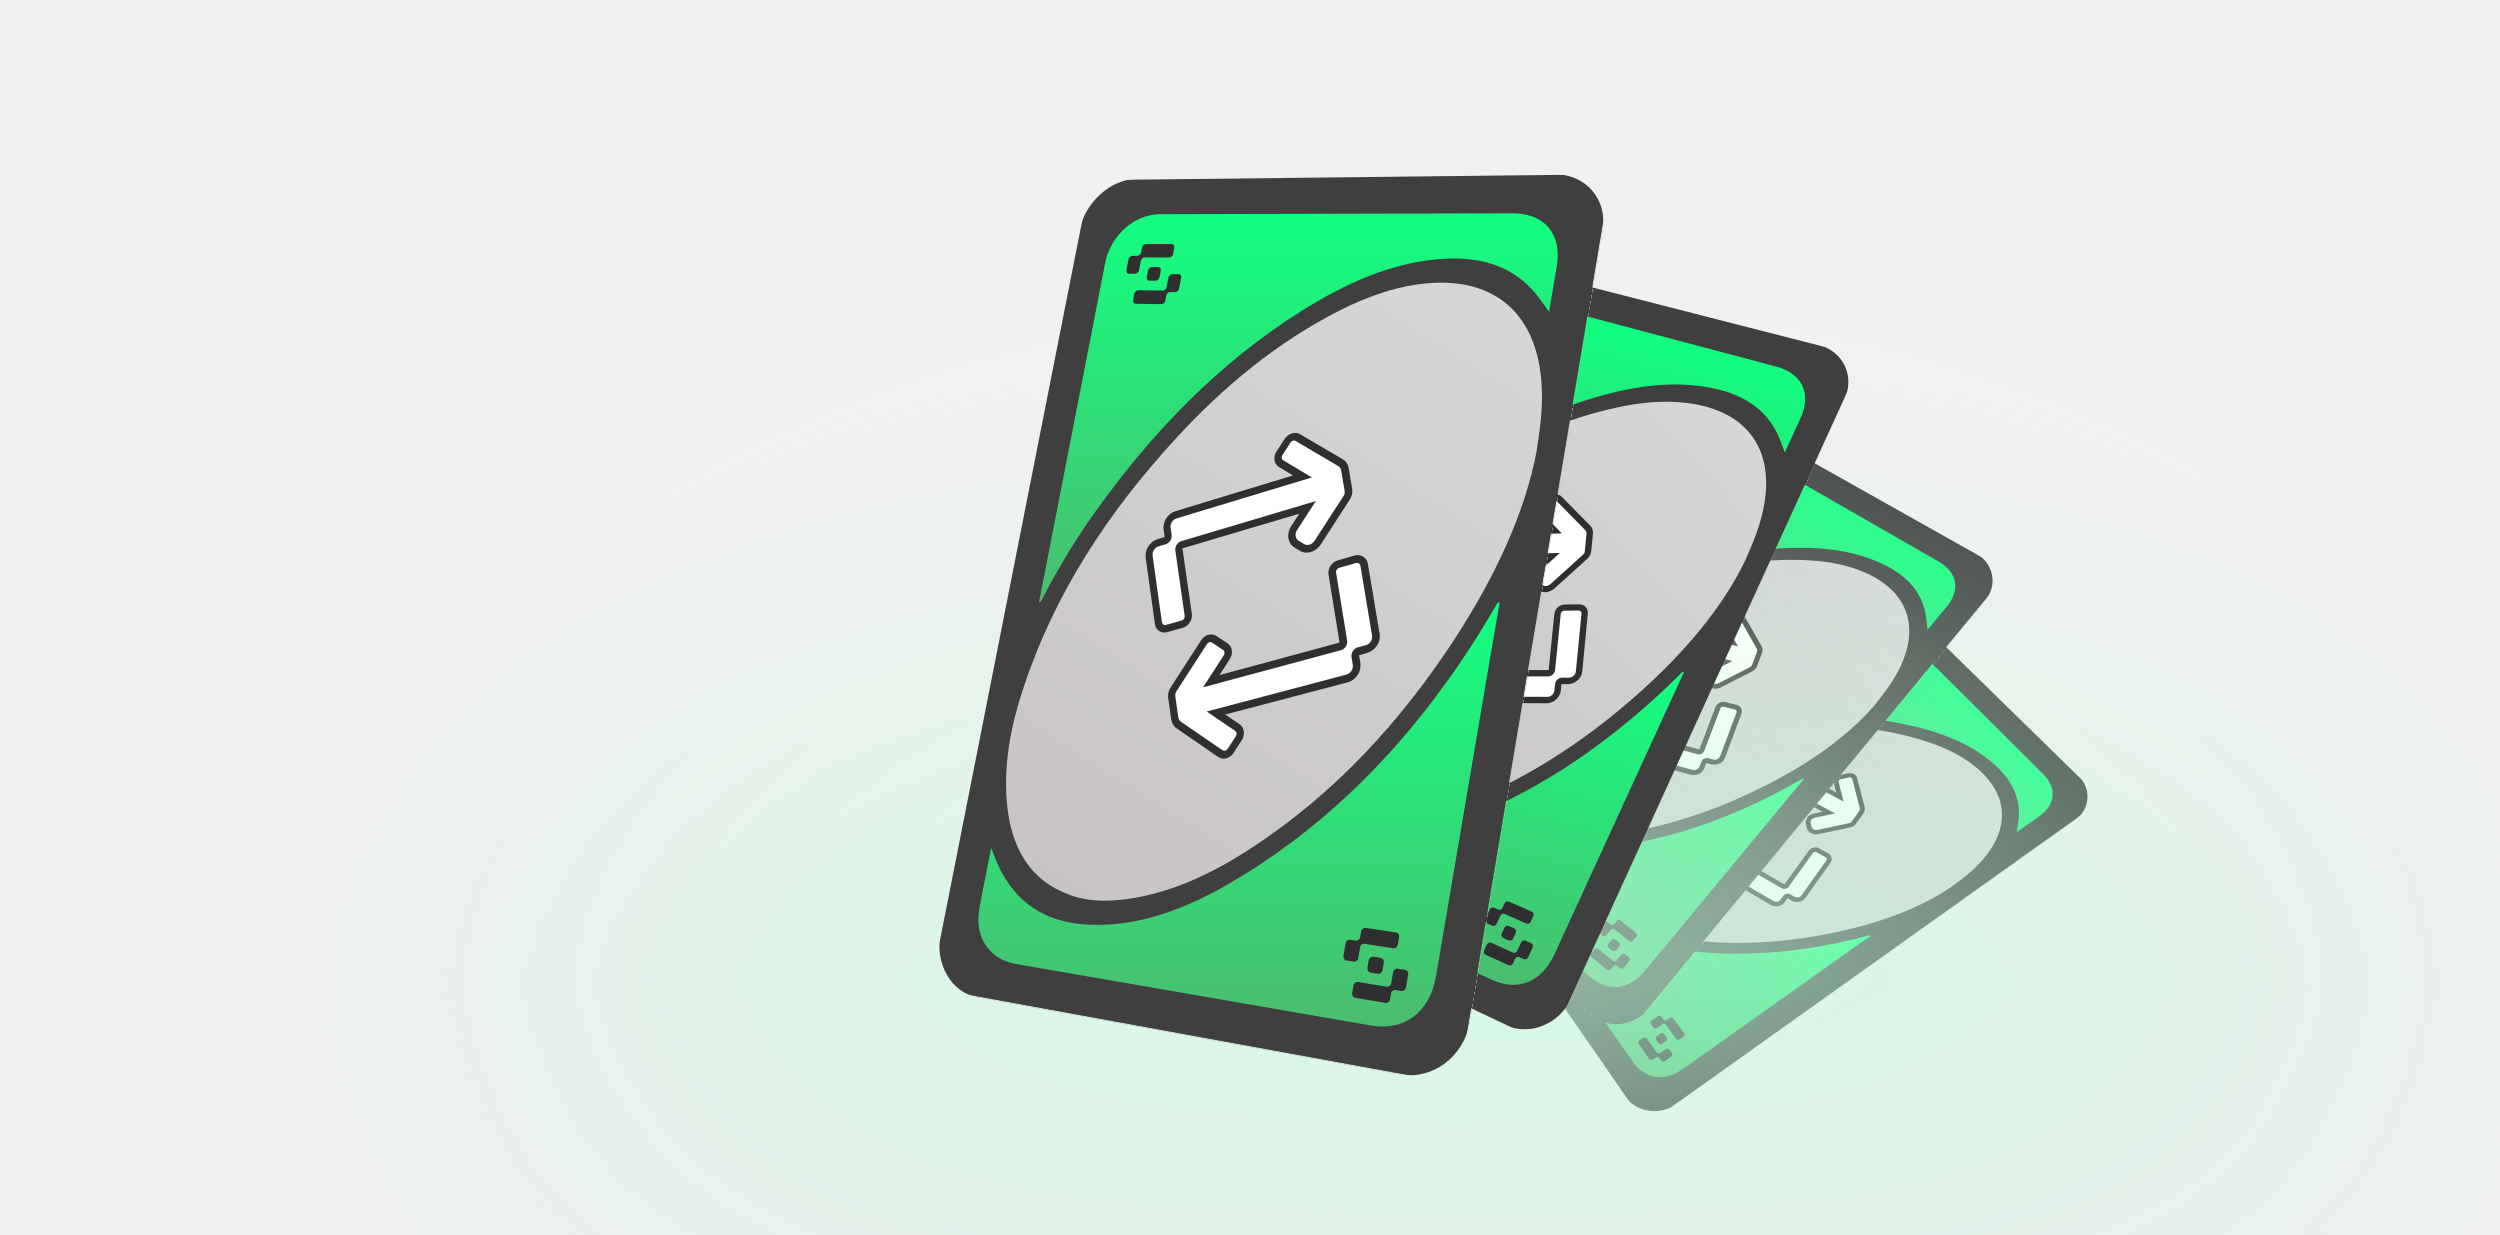
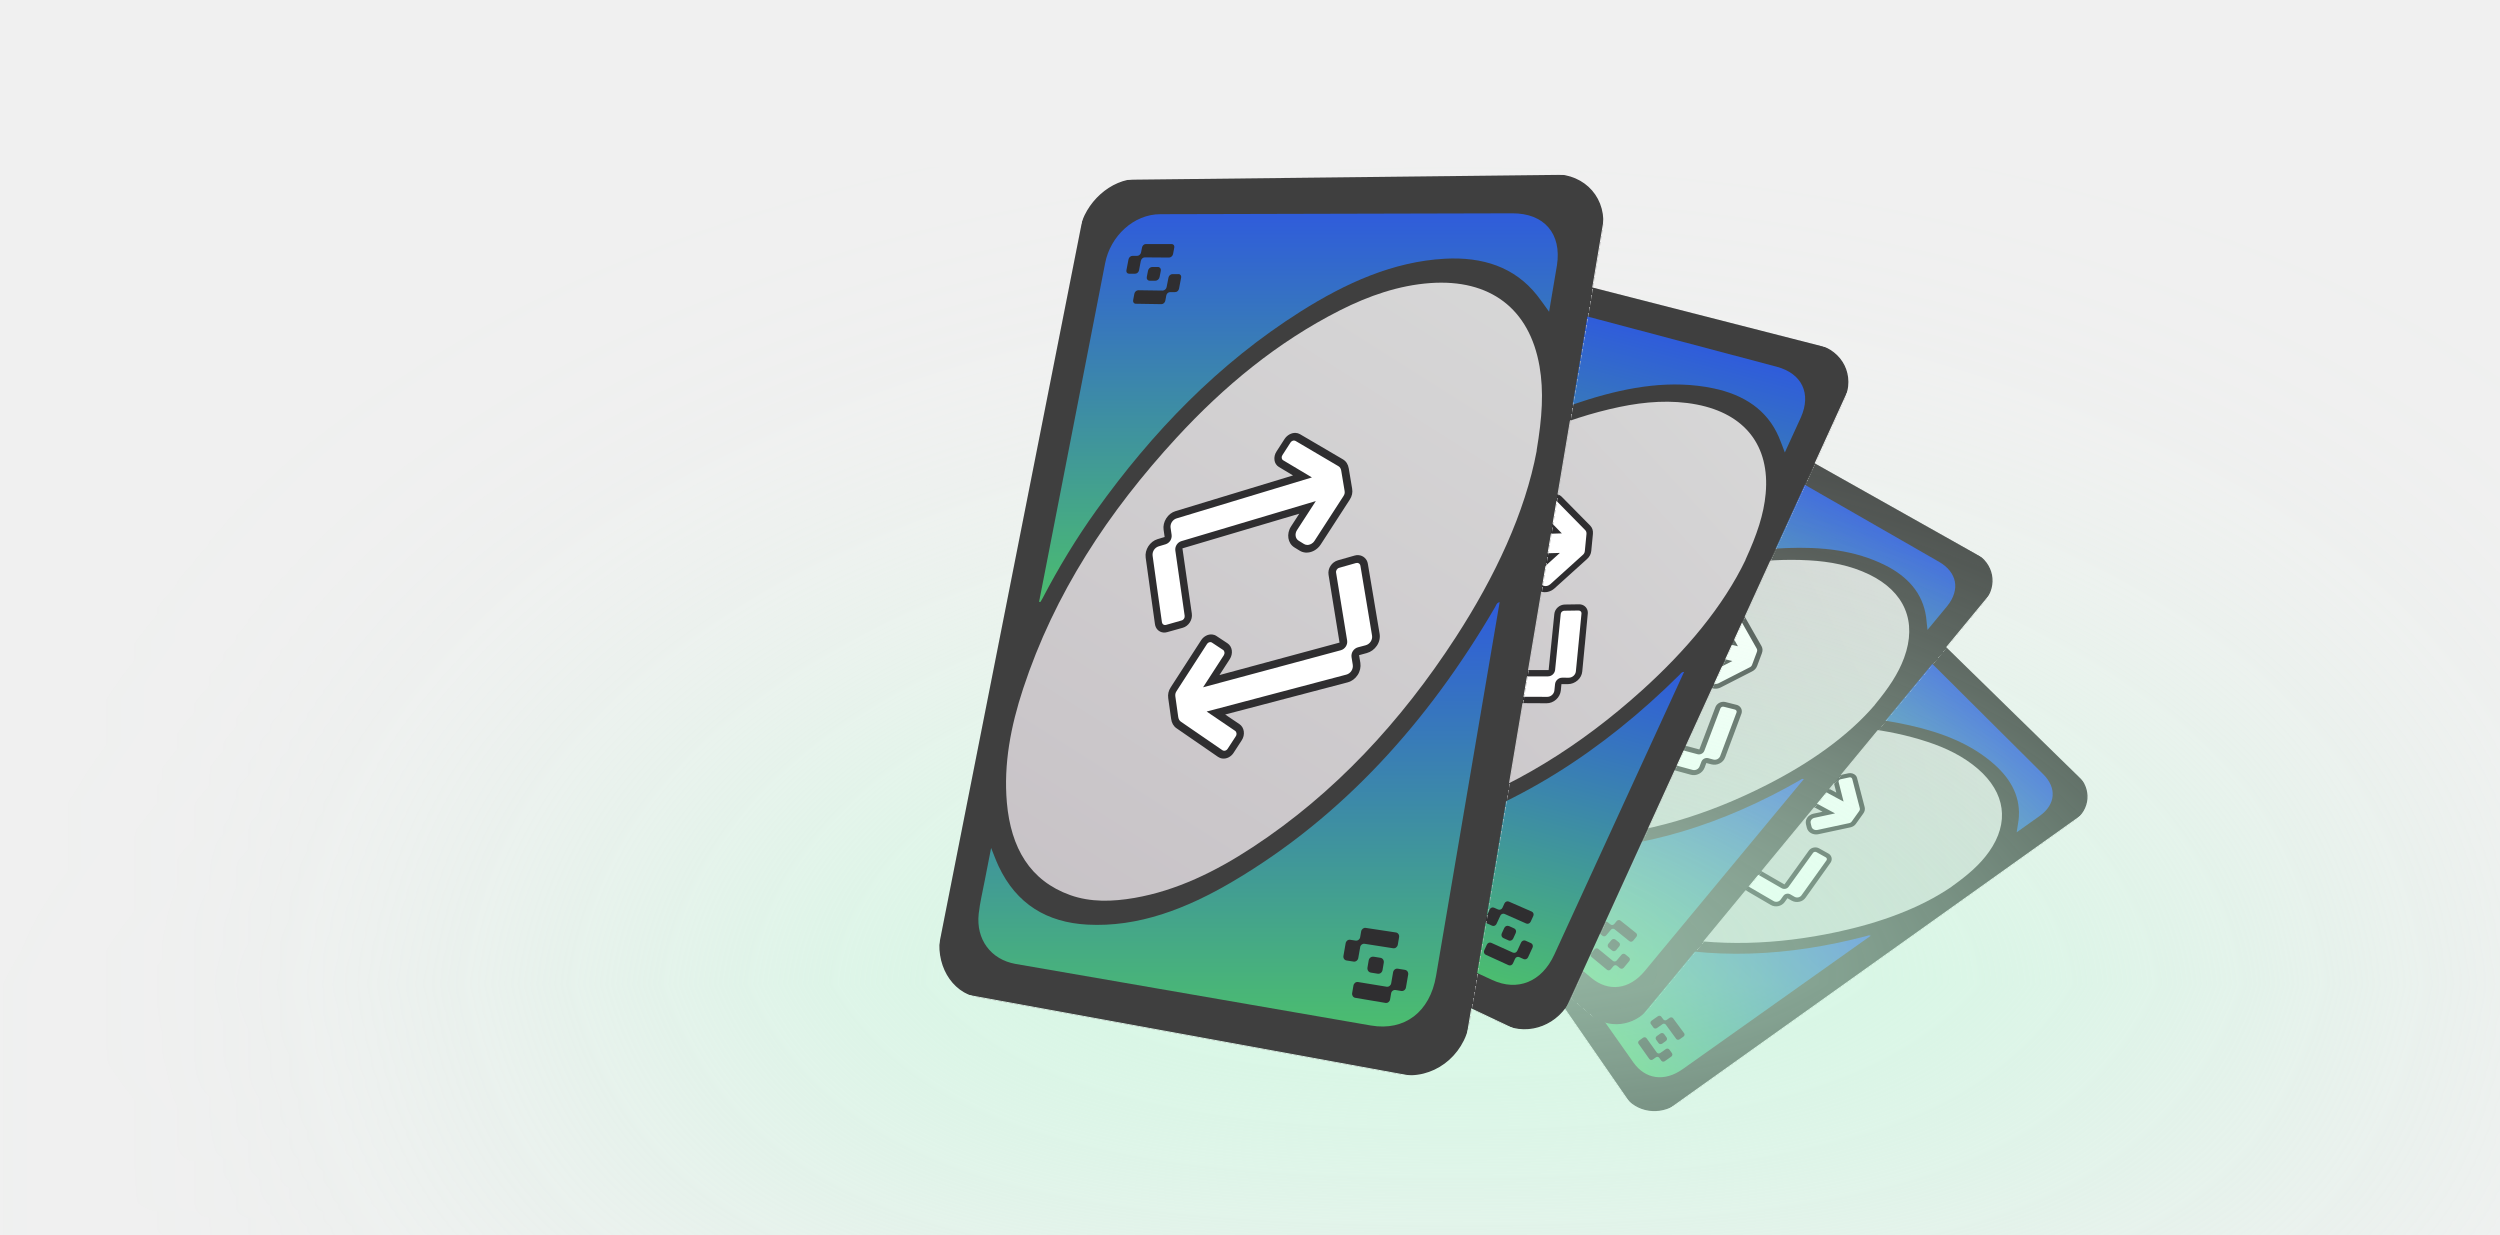
<svg xmlns="http://www.w3.org/2000/svg" xmlns:xlink="http://www.w3.org/1999/xlink" width="474" height="234" fill="none">
  <style>.B{fill:#fff}.C{fill:#2f2e30}.D{color-interpolation-filters:sRGB}.E{flood-opacity:0}.F{stroke:#fff}.G{fill:#3f3f3f}.H{stroke-width:.253}</style>
  <g clip-path="url(#W)">
    <mask id="A" maskUnits="userSpaceOnUse" x="279" y="111" width="117" height="100">
      <path d="M359.578 113.493l34.287 33.514c2.621 2.564 2.361 6.377-.613 8.495l-75.301 53.647c-3.262 2.326-7.688 1.658-9.844-1.461l-28.078-40.61c-1.758-2.54-.76-6.186 2.199-8.168l68.54-45.92c2.723-1.827 6.656-1.612 8.809.493l.001.01z" class="B F H" />
    </mask>
    <g mask="url(#A)">
      <g filter="url(#E)" class="G">
        <path d="M396.898 149.974l-39.806-38.919c-.774-.756-2.191-.828-3.168-.174l-75.116 50.321c-1.073.721-1.434 2.038-.807 2.941l32.594 47.157c.79 1.143 2.388 1.387 3.575.543l82.522-58.794c1.077-.765 1.162-2.148.206-3.085v.01z" />
      </g>
      <path d="M370.046 168.107c-6 4.109-13.659 6.874-21.785 8.608-11.404 2.434-22.691 2.839-33.65.569-5.072-1.048-9.794-2.689-13.793-5.505-2.106-1.487-3.931-3.207-5.001-5.459-2.103-4.44-1.003-8.671 2.37-12.699 2.875-3.428 6.564-5.919 10.608-7.96 10.33-5.215 21.361-7.468 32.945-7.948 8.043-.331 15.996.413 23.71 2.938 3.538 1.163 6.818 2.755 9.561 5.126 5.21 4.515 6.024 10.164 2.128 15.69-1.688 2.394-3.922 4.366-7.093 6.621v.019z" fill="url(#J)" />
      <path d="M317.17 139.883l2.27-1.525 30.691-20.674c2.626-1.79 6.336-1.685 8.511.499l28.742 28.6c2.607 2.587 2.387 5.696-.6 7.878l-4.42 3.142.358-2.321c.481-4.145-1.302-7.597-4.535-10.496-4.457-3.989-10.072-6.095-16.024-7.441-10.999-2.482-21.958-2.254-32.898-.445-3.93.648-7.773 1.602-11.561 2.793-.146.045-.287.075-.433.11l-.106-.125.005.005z" fill="url(#K)" />
      <path d="M354.681 177.432l-1.062.75-34.588 24.531c-3.431 2.434-7.068 1.944-9.339-1.271l-23.932-33.964c-1.67-2.377-1.234-5.249 1.081-7.102 1.007-.805 2.13-1.485 3.202-2.215l3.17-2.133-.865 2.063c-1.673 4.612-.62 8.583 2.445 12.011 3.919 4.377 9.372 6.806 15.453 8.367 14.168 3.64 28.84 2.9 43.682-1.008.218-.058.42-.219.748-.034l.005.005z" fill="url(#L)" />
      <path d="M317 199.681l-.493-.684c-.148-.205-.443-.243-.664-.092l-1.057.745c-.216.156-.511.109-.659-.096l-1.944-2.707c-.148-.205-.437-.237-.654-.091l-.725.514c-.217.156-.278.438-.13.643l2.047 2.877a.47.47 0 0 0 .653.091l.587-.415a.45.45 0 0 1 .639.105l.382.534c.147.205.447.248.664.092l1.23-.868c.216-.156.272-.443.124-.648zm-1.814-5.495c.216-.156.511-.109.654.091l1.958 2.683c.147.205.442.242.663.091l.726-.514c.216-.156.272-.443.12-.643l-2.085-2.828c-.142-.2-.437-.237-.654-.092l-.552.392a.47.47 0 0 1-.654-.091l-.376-.51c-.143-.2-.438-.237-.649-.086l-1.216.854c-.216.155-.262.433-.115.628l.488.67c.143.199.437.237.654.091l1.048-.736h-.01zm.331 1.865l.468.649c.157.215.097.517-.134.677l-.696.496c-.231.16-.541.117-.689-.097l-.473-.655c-.152-.21-.092-.512.134-.677l.692-.49c.23-.161.535-.113.688.097h.01zm39.732-71.495l-.504-.503c-.146-.156-.421-.173-.608-.046l-.924.622c-.192.132-.462.11-.613-.041l-1.949-2.007c-.146-.146-.416-.168-.604-.041l-.63.429c-.187.127-.225.356-.079.502l2.055 2.122c.151.151.416.168.608.036l.51-.348a.46.46 0 0 1 .589.055l.388.387c.141.161.416.178.608.046l1.073-.73c.192-.132.22-.351.074-.507l.006.024zm-1.997-4.163c.187-.127.462-.11.603.041l1.959 1.988c.151.151.426.168.613.041l.63-.429c.188-.127.221-.352.07-.503l-2.089-2.088c-.136-.156-.411-.173-.599-.046l-.485.325c-.188.127-.463.11-.604-.041l-.377-.378c-.146-.146-.416-.168-.604-.04l-1.063.72c-.187.127-.216.347-.07.493l.494.493c.141.151.411.173.598.046l.909-.617.015-.005zm.42 1.422l.478.478c.151.161.113.4-.084.537l-.611.409c-.197.137-.486.114-.642-.042l-.478-.478c-.147-.165-.114-.4.088-.531l.611-.41c.197-.136.487-.114.638.037z" class="C" />
      <path d="M325.151 152.26a.73.73 0 0 1-.001-.916l2.539-3.365 2.123-2.807a1.51 1.51 0 0 1 1.865-.405l.745.402a.51.51 0 0 0 .624-.14l.505-.677c.199-.269.507-.456.858-.535a1.44 1.44 0 0 1 1.007.13l13.422 7.176-.702-2.791c-.105-.429.206-.862.708-.97l1.685-.366c.345-.074.715.029.928.27.085.085.137.194.17.313l1.442 5.544c.077.295.007.607-.191.896l-1.382 1.936c-.198.278-.459.438-.819.516l-6.013 1.282c-.526.114-1.084-.053-1.403-.429-.121-.141-.209-.305-.248-.477l-.166-.7c-.155-.661.332-1.328 1.082-1.484l2.804-.6-13.28-7.196a.52.52 0 0 0-.628.135l-4.557 6.077c-.289.379-.853.501-1.256.269l-1.641-.916a.8.8 0 0 1-.221-.182l.001.01z" class="B" />
      <path d="M351.095 147.525a.4.4 0 0 1 .088.155l1.433 5.543c.054.207-.004.406-.131.584l-1.383 1.936c-.132.183-.281.282-.52.329l-6.008 1.287c-.371.078-.731-.044-.939-.29-.081-.09-.137-.194-.165-.318l-.166-.699c-.105-.439.221-.886.722-.995l3.906-.834-14.225-7.692a1.01 1.01 0 0 0-1.251.275l-4.557 6.076c-.141.193-.424.253-.628.135l-1.636-.911c-.044-.025-.079-.051-.11-.091-.106-.125-.111-.311-.003-.46l2.544-3.379 2.118-2.803a1.01 1.01 0 0 1 1.247-.27l.745.402a1.01 1.01 0 0 0 1.246-.27l.506-.677a1.01 1.01 0 0 1 1.247-.27l14.366 7.691-.944-3.738c-.054-.217.101-.433.355-.485l1.684-.366a.5.5 0 0 1 .469.136m.736-.505c-.328-.356-.876-.513-1.397-.405l-1.685.366c-.36.079-.663.271-.867.545a1.07 1.07 0 0 0-.19.906l.461 1.844-12.483-6.665c-.397-.217-.874-.274-1.341-.169s-.877.353-1.147.714l-.505.676-.746-.402c-.81-.438-1.925-.199-2.483.54l-2.113 2.798-.01.01-2.534 3.359c-.326.428-.326.981-.002 1.372.091.11.201.201.331.273l1.636.921c.611.345 1.459.162 1.889-.409l4.556-6.087 12.342 6.696-1.705.365c-.998.213-1.645 1.101-1.44 1.974l.166.7a1.5 1.5 0 0 0 .331.645c.43.497 1.17.722 1.872.575l6.018-1.287c.482-.1.848-.334 1.107-.705l1.383-1.936c.273-.384.36-.803.256-1.203l-1.448-5.548c-.043-.168-.131-.332-.257-.468l.005.005z" class="C" />
      <path d="M319.731 167.344a.74.74 0 0 1-.146-.327l-1.056-5.72c-.052-.3.027-.611.245-.899l1.446-1.92c.204-.274.464-.433.81-.507l6.315-1.362c.345-.074.701.034.903.284a.73.73 0 0 1 .156.318l.305 1.487c.045.217-.008.431-.15.623a.99.99 0 0 1-.592.371l-3.224.686 13.333 7.668c.218.123.511.062.652-.139l4.631-6.423c.283-.394.867-.515 1.305-.278l1.745.973c.089.051.169.112.24.192.243.281.258.668.036.971l-2.557 3.584-2.175 3.051a1.54 1.54 0 0 1-1.977.417l-.797-.462c-.109-.062-.232-.08-.358-.054s-.233.092-.304.192l-.524.736c-.434.605-1.325.791-1.972.411l-13.494-7.867.558 2.904c.086.448-.25.904-.751 1.013l-1.7.361c-.355.073-.711-.044-.909-.299l.006.015z" class="B" />
      <path d="M346.279 162.64c.116.136.131.332.018.486l-2.567 3.593-2.171 3.037c-.288.408-.882.529-1.32.273l-.796-.463c-.433-.251-1.022-.125-1.315.278l-.528.73c-.293.404-.882.53-1.315.278l-14.395-8.377.742 3.879c.045.227-.125.457-.378.509l-1.7.361c-.18.039-.358-.025-.454-.15a.42.42 0 0 1-.078-.163l-1.061-5.715c-.035-.206.029-.401.166-.588l1.446-1.92a.83.83 0 0 1 .52-.328l6.32-1.358c.181-.039.354.02.455.14.04.04.061.1.073.159l.304 1.487c.045.217-.12.442-.368.499l-4.305.922 14.239 8.202c.432.251 1.022.125 1.31-.274l4.63-6.432c.141-.202.434-.262.652-.139l1.746.973c.044.026.084.056.115.096m.745-.523c-.096-.116-.217-.217-.356-.289l-1.745-.973c-.318-.175-.687-.229-1.057-.151s-.683.28-.886.564l-4.63 6.422-12.432-7.138 2.138-.457c.36-.078.678-.275.886-.554a1.15 1.15 0 0 0 .219-.934l-.304-1.487c-.035-.178-.117-.337-.229-.477-.308-.366-.837-.532-1.358-.423l-6.31 1.357a1.77 1.77 0 0 0-1.103.69l-1.447 1.92c-.288.379-.4.792-.325 1.201l1.051 5.714a1.11 1.11 0 0 0 .224.491c.299.385.838.561 1.364.448l1.699-.36c.365-.074.683-.281.896-.564s.296-.628.229-.954l-.376-1.929 12.589 7.353c.418.246.925.324 1.422.22a2.01 2.01 0 0 0 1.208-.766l.524-.735.801.458c.423.241.929.319 1.431.219s.93-.376 1.203-.77l2.171-3.046.009-.01 2.553-3.589c.321-.452.295-1.04-.064-1.456l.005.005z" class="C" />
    </g>
  </g>
  <g clip-path="url(#X)">
    <mask id="B" maskUnits="userSpaceOnUse" x="259" y="78" width="119" height="117">
      <path d="M329.224 79.493l45.229 25.431c3.458 1.946 4.255 6.004 1.74 9.052l-63.69 77.171c-2.759 3.346-7.572 3.887-10.7 1.23l-40.726-34.587c-2.55-2.163-2.527-6.254.01-9.154l58.787-67.201c2.334-2.672 6.506-3.55 9.347-1.952l.003.01z" class="B F H" />
    </mask>
    <g mask="url(#B)">
      <g filter="url(#F)" class="G">
        <path d="M378.455 107.175l-52.512-29.534c-1.022-.573-2.524-.252-3.361.706l-64.428 73.644c-.92 1.053-.928 2.531-.02 3.3l47.281 40.166c1.146.974 2.885.781 3.89-.434l69.796-84.576c.911-1.1.612-2.57-.649-3.282l.003.01z" />
      </g>
      <path d="M355.465 133.653c-5.122 5.975-12.353 11.011-20.362 15.1-11.24 5.739-22.925 9.324-35.016 10.02-5.597.325-10.992-.068-15.961-1.892-2.619-.964-5.008-2.25-6.757-4.305-3.442-4.052-3.478-8.783-1.08-13.938 2.046-4.39 5.204-8.027 8.86-11.293 9.337-8.345 20.238-13.79 32.213-17.537 8.314-2.599 16.837-4.049 25.607-3.57 4.025.226 7.9.971 11.431 2.681 6.711 3.26 9.145 8.937 6.62 15.806-1.095 2.975-2.877 5.662-5.561 8.907l.006.021z" fill="url(#M)" />
      <path d="M292.285 118.959l1.946-2.23 26.292-30.208c2.243-2.607 6.151-3.536 9.036-1.862l38.057 21.846c3.45 1.975 4.091 5.286 1.58 8.403l-3.741 4.523-.276-2.527c-.659-4.467-3.489-7.576-7.68-9.701-5.777-2.922-12.237-3.551-18.836-3.291-12.192.487-23.585 3.794-34.515 8.751-3.926 1.778-7.676 3.851-11.302 6.157-.14.088-.279.159-.422.237l-.146-.101.007.003z" fill="url(#N)" />
      <path d="M342.015 147.704l-.9 1.082-29.286 35.331c-2.904 3.506-6.844 4.012-10.119 1.287l-34.53-28.801c-2.412-2.016-2.761-5.141-.859-7.726.827-1.124 1.81-2.149 2.726-3.213l2.717-3.117c-.131.936-.262 1.669-.327 2.399-.456 5.29 1.756 9.146 5.921 11.87 5.322 3.478 11.703 4.49 18.496 4.418 15.831-.164 30.962-5.046 45.381-13.289.213-.121.378-.346.773-.244l.007.003z" fill="url(#O)" />
      <path d="M308.856 181.516l-.708-.577c-.212-.173-.53-.129-.719.091l-.897 1.075c-.182.223-.504.256-.716.084l-2.79-2.286c-.212-.172-.524-.125-.709.088l-.614.741c-.183.223-.167.536.044.708l2.945 2.434c.212.173.531.129.709-.088l.497-.598c.182-.224.486-.242.698-.069l.549.452c.211.172.537.133.719-.091l1.043-1.251c.182-.224.16-.54-.051-.713zm-3.435-5.236c.182-.223.504-.257.709-.088l2.798 2.256c.212.173.531.13.72-.09l.614-.741c.183-.223.16-.539-.055-.706l-2.971-2.372c-.205-.169-.524-.126-.709.088l-.468.564c-.179.217-.497.26-.709.087l-.536-.427c-.205-.169-.524-.125-.702.092l-1.032 1.233c-.183.223-.153.526.055.689l.698.563c.205.169.524.125.709-.088l.889-1.062-.01.002zm.867 1.858l.671.547c.225.181.246.514.05.746l-.59.713c-.196.232-.531.274-.746.091l-.678-.551c-.218-.177-.24-.51-.05-.746l.586-.706c.196-.232.528-.268.746-.092l.011-.002zm21.51-85.867l-.667-.385c-.197-.122-.489-.063-.649.123l-.791.908c-.165.192-.453.244-.653.129l-2.6-1.552c-.194-.112-.482-.059-.642.126l-.539.624c-.16.185-.136.436.058.547l2.743 1.643c.2.115.482.059.646-.133l.435-.507a.5.5 0 0 1 .631-.107l.514.297c.193.128.485.069.649-.123l.917-1.064c.164-.192.132-.429-.065-.551l.013.024zm-3.256-3.792c.161-.186.453-.244.643-.126l2.604 1.529c.2.116.492.057.653-.129l.538-.624c.161-.186.132-.429-.068-.545l-2.769-1.598c-.186-.124-.478-.065-.638.12l-.417.476c-.161.186-.453.244-.642.126l-.501-.289c-.193-.112-.482-.059-.642.126l-.909 1.051c-.161.185-.129.423.065.535l.653.377c.19.118.479.065.639-.12l.777-.9.014-.009zm.839 1.368l.634.366c.203.126.23.386.063.584l-.524.599c-.168.198-.477.256-.684.136l-.634-.366c-.199-.132-.23-.386-.056-.58l.524-.599c.168-.198.477-.256.677-.14z" class="C" />
      <path d="M304.093 129.662a.79.79 0 0 1-.256-.957l1.711-4.229 1.433-3.529c.286-.695 1.103-1.125 1.836-.946l.892.212a.55.55 0 0 0 .612-.321l.339-.849c.132-.337.402-.619.746-.8s.732-.235 1.09-.146l16.04 3.741-1.516-2.72c-.229-.419-.025-.959.469-1.213l1.659-.854c.34-.174.756-.17 1.045.022.114.066.199.165.266.28l3.061 5.391c.163.288.177.633.051.99l-.903 2.411c-.129.347-.356.587-.711.77l-5.927 3.024c-.518.266-1.148.247-1.586-.056a1.2 1.2 0 0 1-.393-.429l-.37-.685c-.347-.647-.025-1.482.715-1.855l2.764-1.412-15.899-3.803a.56.56 0 0 0-.618.317l-3.062 7.629c-.195.477-.751.762-1.237.633l-1.972-.498c-.102-.024-.192-.068-.282-.128l.003.01z" class="B" />
      <path d="M329.89 117.445a.45.45 0 0 1 .134.137l3.051 5.393c.115.202.11.426.027.648l-.903 2.411a.83.83 0 0 1-.452.489l-5.92 3.029c-.365.185-.777.158-1.063-.04a.76.76 0 0 1-.261-.286l-.37-.686c-.232-.429-.017-.987.477-1.241l3.848-1.967-17.024-4.056c-.493-.116-1.039.167-1.231.638l-3.061 7.629c-.094.24-.372.383-.619.317l-1.965-.495a.37.37 0 0 1-.141-.064c-.146-.101-.203-.295-.131-.481l1.712-4.244 1.429-3.523c.188-.465.734-.748 1.227-.632l.892.212c.494.116 1.04-.167 1.228-.631l.339-.85c.188-.464.734-.747 1.227-.631l17.172 4.015-2.033-3.643c-.118-.211-.016-.481.234-.606l1.659-.854a.54.54 0 0 1 .528.01m.628-.733c-.443-.281-1.06-.292-1.574-.032l-1.659.854c-.354.183-.617.469-.753.812s-.112.702.054 1l.999 1.799-14.916-3.471a2.08 2.08 0 0 0-1.449.199c-.46.241-.818.615-.999 1.067l-.339.849-.892-.211c-.969-.231-2.068.331-2.444 1.26l-1.426 3.517-.007.013-1.708 4.221c-.222.538-.066 1.117.382 1.434a1.26 1.26 0 0 0 .422.194l1.968.504c.736.189 1.571-.24 1.86-.957l3.059-7.639 14.776 3.542-1.679.86c-.984.502-1.411 1.612-.953 2.466l.37.686a1.64 1.64 0 0 0 .526.582c.589.398 1.426.427 2.118.076l5.931-3.031c.476-.239.792-.587.96-1.046l.903-2.412c.178-.478.151-.94-.069-1.329l-3.068-5.395c-.092-.163-.23-.31-.4-.416l.007.004z" class="C" />
      <path d="M302.651 146.948a.81.81 0 0 1-.244-.301l-2.706-5.683c-.138-.299-.142-.647.004-1.009l.975-2.412c.136-.343.363-.583.704-.757l6.22-3.192c.34-.174.742-.162 1.024.043.106.078.195.172.252.289l.735 1.469c.107.214.112.453.018.693a1.07 1.07 0 0 1-.516.554l-3.177 1.62 16.085 4.281a.55.55 0 0 0 .643-.328l3.041-8.011c.186-.491.763-.781 1.287-.656l2.097.528a1.02 1.02 0 0 1 .305.134c.332.226.457.626.309 1.005l-1.669 4.463-1.419 3.798c-.285.755-1.157 1.203-1.95.99l-.962-.26c-.132-.034-.265-.019-.39.044s-.218.161-.263.286l-.342.915a1.66 1.66 0 0 1-1.946.983l-16.311-4.444 1.398 2.879c.215.445-.008 1.016-.502 1.27l-1.675.853c-.351.176-.756.153-1.035-.058l.01.014z" class="B" />
      <path d="M329.087 134.595a.42.42 0 0 1 .155.503l-1.677 4.475-1.419 3.783a1.1 1.1 0 0 1-1.303.654l-.962-.26a1.11 1.11 0 0 0-1.296.659l-.348.911a1.11 1.11 0 0 1-1.297.659l-17.394-4.725 1.862 3.847c.111.225-.003.513-.253.638l-1.675.853c-.178.092-.382.075-.517-.029-.05-.037-.092-.087-.128-.149l-2.709-5.677c-.094-.206-.083-.427.008-.661l.975-2.412c.093-.224.222-.369.451-.489l6.227-3.189c.177-.091.374-.079.514.019.053.03.092.087.12.145l.736 1.47c.107.213-.002.496-.246.625l-4.241 2.169 17.181 4.585c.523.142 1.104-.155 1.293-.652l3.039-8.021c.091-.251.379-.396.643-.328l2.097.528c.054.014.104.035.147.068m.632-.756c-.133-.093-.287-.166-.452-.202l-2.097-.528a1.65 1.65 0 0 0-1.148.138c-.365.185-.635.484-.768.837l-3.041 8.011-14.996-3.98 2.107-1.076c.355-.183.632-.478.771-.827s.13-.718-.032-1.039l-.735-1.469a1.18 1.18 0 0 0-.372-.434c-.425-.296-1.024-.321-1.539-.062l-6.216 3.186c-.466.237-.775.572-.959 1.03l-.975 2.413c-.195.477-.196.94-.003 1.346l2.699 5.679c.085.176.209.331.371.45.421.319 1.033.353 1.551.087l1.676-.853a1.61 1.61 0 0 0 .778-.84c.143-.355.134-.74-.027-1.061l-.933-1.912 15.22 4.161c.506.14 1.057.079 1.547-.169s.86-.658 1.049-1.139l.341-.915.966.254a2.24 2.24 0 0 0 1.557-.171c.497-.244.867-.654 1.042-1.142l1.416-3.793.007-.012 1.663-4.467c.209-.562.017-1.17-.475-1.505l.007.004z" class="C" />
    </g>
  </g>
  <g filter="url(#G)">
    <ellipse cx="275.5" cy="240.866" rx="167.5" ry="101.5" fill="url(#P)" />
  </g>
  <g clip-path="url(#Y)">
    <mask id="C" maskUnits="userSpaceOnUse" x="220" y="49" width="131" height="147">
      <path d="M281.884 49.384l62.674 16.031c4.792 1.227 7.062 5.858 5.016 10.34L297.777 189.24c-2.243 4.919-7.865 7.123-12.488 4.933l-60.206-28.509c-3.768-1.782-5.061-6.716-2.941-11.028l49.11-99.896c1.949-3.971 6.689-6.374 10.626-5.367l.006.011z" class="B F H" />
    </mask>
    <g mask="url(#C)">
      <g filter="url(#H)" class="G">
        <path d="M350.105 66.835l-72.768-18.622c-1.415-.36-3.12.511-3.82 1.934l-53.824 109.475c-.768 1.566-.301 3.349 1.041 3.981l69.899 33.114c1.695.802 3.727.009 4.544-1.778l56.762-124.372c.742-1.619-.092-3.293-1.841-3.743l.007.011z" />
      </g>
      <path d="M330.962 106.139c-4.24 8.848-11.323 17.246-19.649 24.755-11.683 10.538-24.599 18.625-38.935 23.366-6.634 2.197-13.258 3.465-19.831 2.872-3.465-.317-6.757-1.095-9.526-3.005-5.454-3.769-7.023-9.455-5.798-16.437 1.046-5.946 3.676-11.345 7.025-16.458 8.551-13.062 19.922-23.137 33.133-31.513 9.175-5.812 18.971-10.309 29.687-12.562 4.919-1.027 9.826-1.38 14.63-.46 9.134 1.76 13.896 7.812 13.073 16.898-.359 3.936-1.638 7.746-3.823 12.521l.014.023z" fill="url(#Q)" />
      <path d="M250.137 108.831l1.623-3.314 21.915-44.862c1.86-3.863 6.267-6.243 10.281-5.158l52.88 14.028c4.792 1.265 6.632 5.046 4.614 9.61l-3.046 6.654c-.432-1.133-.761-2.059-1.147-2.954-2.235-5.167-6.647-7.998-12.38-9.204-7.899-1.655-15.881-.328-23.745 2.115-14.525 4.52-27.177 12.179-38.74 21.675-4.155 3.409-8.002 7.116-11.625 11.062-.14.151-.284.282-.431.422l-.209-.075.01.002z" fill="url(#R)" />
      <path d="M319.3 127.401l-.735 1.593-23.867 51.998c-2.366 5.159-6.947 7.04-11.77 4.815l-50.877-23.542c-3.555-1.65-4.983-5.301-3.528-9.027.633-1.621 1.487-3.172 2.247-4.749l2.265-4.63c.144 1.169.224 2.094.381 2.994 1.157 6.517 5.066 10.447 10.961 12.384 7.531 2.471 15.542 1.631 23.7-.648 19.011-5.305 35.657-16.067 50.362-30.646.216-.215.343-.539.851-.544l.01.002z" fill="url(#S)" />
      <path d="M290.279 178.818l-1.038-.466c-.311-.14-.681.015-.838.341l-.732 1.584c-.148.327-.524.471-.835.332l-4.098-1.852c-.31-.14-.671.018-.825.335l-.501 1.09c-.148.328-.028.699.282.839l4.332 1.98c.311.14.68-.016.826-.335l.404-.88c.148-.328.508-.448.819-.308l.806.366c.311.14.69-.013.838-.341l.852-1.844c.147-.327.019-.701-.292-.841zm-5.826-5.197c.147-.328.524-.472.825-.334l4.098 1.814c.311.139.681-.016.837-.341l.501-1.091c.148-.327.019-.701-.294-.832l-4.343-1.899c-.302-.137-.671.018-.826.335l-.381.83c-.145.319-.515.475-.826.335l-.783-.342c-.302-.137-.671.018-.816.337l-.845 1.818c-.148.328-.015.684.289.812l1.022.453c.301.137.671-.018.826-.335l.728-1.566-.012.006zm1.642 1.957l.985.443c.329.145.462.538.301.881l-.48 1.049c-.162.343-.552.502-.87.351l-.994-.445c-.32-.143-.453-.536-.301-.882l.478-1.04c.161-.343.549-.493.869-.351l.012-.006zM284.29 65.232l-.927-.249c-.276-.083-.609.082-.742.357l-.66 1.349a.67.67 0 0 1-.745.366l-3.631-1.03c-.27-.072-.6.084-.733.36l-.447.926c-.133.275-.023.568.246.641l3.834 1.093c.278.075.599-.084.735-.368l.36-.751c.136-.284.459-.414.726-.333l.714.191c.274.092.606-.073.742-.357l.76-1.576c.136-.284.021-.56-.255-.643l.023.025zm-5.142-3.516c.133-.275.466-.44.732-.359l3.63 1.001c.278.075.611-.091.744-.366l.447-.926c.134-.275.021-.56-.257-.634l-3.85-1.032c-.265-.09-.597.075-.731.351l-.348.707c-.134.275-.466.44-.733.359l-.696-.186c-.269-.072-.599.084-.733.359l-.755 1.559c-.134.275-.019.551.25.623l.909.244c.267.081.597-.076.731-.351l.646-1.334.014-.015zm1.449 1.378l.882.236c.285.086.402.39.264.683l-.437.891a.71.71 0 0 1-.78.385l-.881-.236c-.283-.095-.402-.39-.255-.681l.438-.891c.138-.293.491-.462.769-.387z" class="C" />
      <path d="M267.809 117.909c-.424-.161-.678-.587-.618-1.07l.697-5.644.587-4.713c.119-.928.965-1.71 1.905-1.731l1.143-.033a.68.68 0 0 0 .633-.584l.135-1.132c.05-.448.284-.875.64-1.203s.806-.519 1.265-.528l20.524-.67-2.703-2.788c-.412-.43-.339-1.146.173-1.611l1.722-1.564c.354-.32.856-.449 1.266-.311.158.042.292.135.41.251l5.426 5.505c.289.294.418.705.381 1.176l-.309 3.195c-.044.459-.24.821-.608 1.156l-6.162 5.555c-.538.487-1.303.668-1.929.444-.236-.082-.449-.215-.611-.39l-.666-.706c-.627-.667-.509-1.775.262-2.464l2.873-2.593-20.373.551a.7.7 0 0 0-.643.581l-1.225 10.175c-.081.638-.659 1.161-1.286 1.163l-2.535.036c-.13.003-.253-.02-.381-.064l.007.011z" class="B" />
      <path d="M294.932 94.874c.075.02.142.066.207.121l5.414 5.511c.203.205.27.477.241.771l-.31 3.195a1.04 1.04 0 0 1-.385.735l-6.153 5.557c-.38.341-.884.442-1.292.295a.95.95 0 0 1-.408-.26l-.666-.706c-.418-.442-.339-1.184.174-1.649l4-3.61-21.81.608a1.37 1.37 0 0 0-1.277 1.165l-1.225 10.175a.67.67 0 0 1-.643.582l-2.526.039c-.07 0-.128-.006-.19-.033-.209-.074-.34-.289-.314-.536l.692-5.664.585-4.704a1.36 1.36 0 0 1 1.274-1.156l1.142-.033c.632-.019 1.198-.537 1.275-1.157l.134-1.132c.077-.62.643-1.137 1.274-1.156l21.976-.705-3.624-3.731c-.211-.217-.175-.574.086-.806l1.722-1.564c.184-.167.437-.222.639-.158m.52-1.085c-.624-.195-1.37-.009-1.906.469l-1.722 1.564c-.368.335-.592.764-.645 1.221s.092.882.388 1.187l1.783 1.843-19.082.633c-.611.015-1.206.27-1.682.708s-.786 1.005-.858 1.607l-.134 1.132-1.142.033a2.72 2.72 0 0 0-2.537 2.306l-.582 4.696-.005.017-.695 5.636c-.093.719.281 1.365.923 1.603a1.56 1.56 0 0 0 .571.097l2.533-.028a2.04 2.04 0 0 0 1.931-1.753l1.218-10.186 18.938-.502-1.745 1.577c-1.023.922-1.179 2.396-.352 3.278l.666.706c.225.239.496.415.823.531.837.29 1.854.054 2.574-.591l6.165-5.564c.496-.442.765-.963.818-1.571l.309-3.195c.061-.634-.121-1.181-.511-1.578l-5.436-5.507a1.48 1.48 0 0 0-.616-.372l.01.002z" class="C" />
      <path d="M271.652 139.191c-.153-.059-.285-.161-.391-.283l-5.092-5.971c-.263-.316-.38-.733-.32-1.216l.395-3.22c.053-.456.249-.818.603-1.138l6.46-5.852c.354-.319.842-.433 1.248-.278.153.06.29.144.396.267l1.359 1.532c.199.223.282.509.246.829-.034.311-.193.607-.442.833l-3.304 2.976 20.752-.034c.339-.004.639-.272.668-.603l1.078-10.629c.066-.651.667-1.187 1.338-1.205l2.695-.041c.14 0 .274.017.411.063a1.03 1.03 0 0 1 .697 1.11l-.57 5.913-.484 5.033c-.099 1-1.005 1.822-2.029 1.821l-1.242-.003c-.169.001-.325.063-.456.179s-.21.264-.224.429l-.116 1.213a2.07 2.07 0 0 1-2.027 1.812l-21.076-.09 2.612 3.017c.402.466.318 1.225-.194 1.691l-1.743 1.567c-.366.326-.86.429-1.264.265l.016.013z" class="B" />
      <path d="M299.502 115.785a.52.52 0 0 1 .348.555l-.575 5.931-.488 5.012c-.06.672-.673 1.214-1.358 1.21l-1.242-.003c-.676-.002-1.279.542-1.349 1.211l-.125 1.21c-.07.669-.673 1.214-1.349 1.212l-22.471-.078 3.483 4.033c.206.234.163.618-.098.85l-1.743 1.567c-.184.168-.435.213-.632.132a.58.58 0 0 1-.201-.138l-5.095-5.962c-.18-.218-.237-.488-.203-.799l.395-3.219c.04-.3.148-.516.386-.735l6.469-5.85c.184-.167.426-.215.625-.143.074.02.139.075.192.136l1.36 1.533c.199.222.158.598-.094.832l-4.408 3.981 22.17-.023a1.38 1.38 0 0 0 1.347-1.202l1.071-10.64c.029-.332.33-.6.668-.603l2.696-.041c.07 0 .137.009.2.035m.517-1.114a1.58 1.58 0 0 0-.61-.098l-2.696.041a2.05 2.05 0 0 0-1.337.536c-.38.341-.609.789-.655 1.257l-1.078 10.628-19.342.046 2.19-1.976c.368-.334.607-.779.662-1.245s-.076-.906-.374-1.24l-1.359-1.532c-.16-.184-.364-.314-.589-.403-.607-.219-1.337-.056-1.873.422l-6.457 5.843c-.485.435-.749.939-.823 1.55l-.396 3.219c-.081.638.068 1.196.431 1.623l5.082 5.968c.16.184.359.332.593.423.61.248 1.358.09 1.896-.397l1.743-1.567c.377-.333.609-.789.666-1.263s-.077-.935-.376-1.269l-1.74-2.002 19.671.1c.655.006 1.299-.246 1.809-.702s.824-1.07.896-1.71l.116-1.213 1.244-.005c.657-.003 1.301-.254 1.821-.709s.833-1.067.886-1.712l.481-5.024.005-.017.561-5.916c.07-.744-.357-1.415-1.057-1.659l.009.003z" class="C" />
    </g>
  </g>
  <mask id="D" maskUnits="userSpaceOnUse" x="178" y="33" width="126" height="171">
    <path d="M215.641 34.065l78.887-.899c6.033-.067 10.167 4.671 9.172 10.597l-25.195 150.03c-1.089 6.502-7.016 10.874-13.154 9.753l-79.918-14.58c-5.001-.91-8.082-6.314-6.945-12.061L204.807 43.73c1.042-5.293 5.868-9.62 10.823-9.676l.011.011z" stroke-width=".3" class="B F" />
  </mask>
  <g mask="url(#D)">
    <g filter="url(#I)" class="G">
      <path d="M301.509 33.089l-91.596 1.032c-1.781.022-3.514 1.587-3.889 3.484l-28.849 145.946c-.41 2.086.703 4.039 2.483 4.361l92.791 16.943c2.249.411 4.392-1.165 4.79-3.528l27.608-164.421c.363-2.142-1.148-3.85-3.35-3.828l.012.011z" />
    </g>
    <path d="M291.366 85.428c-2.202 11.762-7.894 23.89-15.332 35.364-10.437 16.1-23.098 29.704-38.489 39.812-7.122 4.683-14.524 8.267-22.454 9.643-4.182.721-8.305.843-12.17-.533-7.613-2.718-11.256-8.921-12.018-17.532-.644-7.334.75-14.524 3.081-21.604 5.95-18.086 16.164-33.543 29.083-47.58 8.973-9.742 19.093-18.131 31.005-24.167 5.47-2.763 11.139-4.727 17.089-5.16 11.315-.81 18.835 4.816 20.732 15.779.82 4.749.516 9.642-.55 15.956l.023.022z" fill="url(#T)" />
    <path d="M197.006 114.112l.867-4.417 11.654-59.763c.972-5.137 5.412-9.332 10.483-9.321l66.718-.167c6.044-.022 9.405 3.85 8.468 9.864l-1.487 8.799c-.867-1.198-1.546-2.186-2.284-3.118-4.264-5.382-10.355-7.323-17.488-6.935-9.827.544-18.811 4.627-27.303 9.986-15.684 9.909-28.17 22.924-38.794 37.76-3.818 5.326-7.18 10.907-10.202 16.699-.117.222-.246.422-.374.633l-.27-.022h.012z" fill="url(#U)" />
    <path d="M284.337 114.156l-.363 2.109-11.701 68.784c-1.16 6.824-5.962 10.486-12.346 9.387l-67.361-11.673c-4.709-.821-7.543-4.671-7.005-9.52.235-2.108.75-4.206 1.148-6.303l1.207-6.169c.539 1.331.925 2.397 1.394 3.406 3.42 7.313 9.265 10.708 16.82 11.13 9.651.532 18.822-2.985 27.713-8.245 20.72-12.25 36.931-30.181 49.651-51.996.187-.322.234-.743.832-.91h.011z" fill="url(#V)" />
    <path d="M266.382 183.884l-1.371-.222c-.41-.066-.796.233-.878.666l-.363 2.097c-.071.433-.469.721-.879.655l-5.411-.888c-.41-.067-.785.233-.867.655l-.246 1.442c-.07.433.187.832.597.899l5.728.965c.41.067.797-.233.867-.654l.199-1.165a.74.74 0 0 1 .867-.622l1.066.178c.41.066.808-.233.878-.666l.422-2.441c.07-.433-.199-.832-.609-.899zm-8.505-4.283c.07-.433.468-.721.867-.655l5.399.844c.41.066.797-.233.879-.666l.246-1.443c.07-.432-.199-.832-.609-.887l-5.716-.866c-.399-.066-.785.233-.867.655l-.187 1.098c-.071.422-.457.722-.867.655l-1.031-.155c-.398-.067-.785.233-.855.654l-.422 2.408c-.07.433.199.81.598.866l1.347.211c.398.066.784-.233.866-.655l.364-2.075-.012.011zm2.553 1.786l1.3.211c.434.067.715.488.633.943l-.234 1.387c-.082.455-.492.766-.914.688l-1.312-.211c-.422-.066-.703-.488-.632-.943l.234-1.376c.082-.455.492-.754.913-.688l.012-.011zM223.476 51.974h-1.172c-.351-.011-.691.288-.761.655l-.351 1.798c-.071.377-.41.666-.762.666l-4.603-.066c-.34 0-.679.288-.75.655l-.234 1.232c-.07.366.152.677.492.677l4.861.078c.351 0 .679-.288.75-.666l.187-.999a.76.76 0 0 1 .75-.621h.901c.352.022.692-.277.762-.655l.398-2.097c.07-.377-.152-.666-.504-.677l.036.022zm-7.167-2.519c.07-.366.409-.666.749-.655l4.592.033c.351 0 .691-.3.761-.666l.234-1.232c.071-.366-.152-.666-.503-.666h-4.861c-.34-.022-.68.277-.75.644l-.187.943c-.071.366-.41.666-.75.655h-.878c-.34 0-.68.289-.75.655l-.398 2.075c-.071.366.152.655.492.655h1.147c.34.011.68-.277.75-.644l.34-1.775.012-.022zm2.142 1.165h1.113c.363.011.598.333.527.721l-.234 1.187c-.07.388-.433.699-.796.699h-1.113c-.363-.022-.598-.333-.516-.721l.235-1.187c.07-.388.433-.699.784-.699z" class="C" />
    <path d="M220.688 119.227c-.55-.055-.984-.477-1.066-1.065l-.96-6.868-.797-5.737c-.152-1.132.598-2.319 1.699-2.641l1.335-.399c.363-.111.621-.511.562-.888l-.199-1.376c-.082-.544.059-1.121.375-1.62s.785-.865 1.323-1.021l23.965-7.268-4.064-2.43c-.621-.377-.761-1.243-.305-1.953l1.535-2.386c.316-.488.867-.799 1.394-.766.199 0 .386.066.562.166l8.129 4.771c.433.255.714.699.82 1.265l.644 3.862c.094.555-.024 1.043-.352 1.553l-5.505 8.488c-.48.744-1.323 1.198-2.131 1.132-.305-.022-.598-.111-.844-.266l-1.007-.622c-.949-.588-1.16-1.93-.469-2.985l2.566-3.961-23.825 7.079c-.363.111-.621.511-.574.888l1.769 12.372c.105.777-.41 1.576-1.148 1.776l-2.975.843c-.152.044-.305.055-.469.044l.012.011z" class="B" />
    <path d="M245.367 83.531c.094 0 .188.033.282.078l8.117 4.782c.304.178.468.477.527.832l.644 3.861c.059.366 0 .655-.223.987l-5.493 8.489c-.34.521-.902.799-1.429.754-.199-.011-.387-.066-.562-.177l-1.008-.622c-.632-.388-.773-1.287-.316-1.997l3.573-5.515-25.5 7.601c-.738.222-1.241 1.01-1.136 1.775l1.769 12.373c.058.388-.199.787-.574.887l-2.963.844a.57.57 0 0 1-.235.022c-.269-.022-.492-.233-.538-.533l-.973-6.891-.796-5.725a1.66 1.66 0 0 1 1.136-1.764l1.335-.4a1.66 1.66 0 0 0 1.136-1.764l-.199-1.376c-.105-.754.399-1.542 1.137-1.764l25.663-7.767-5.447-3.251c-.316-.189-.386-.621-.152-.976l1.534-2.386c.164-.255.445-.399.703-.388m.27-1.443c-.797-.033-1.617.422-2.097 1.154l-1.535 2.386a2.39 2.39 0 0 0-.374 1.642 1.76 1.76 0 0 0 .831 1.276l2.683 1.609-22.279 6.769c-.714.211-1.335.699-1.757 1.365s-.609 1.431-.503 2.163l.199 1.376-1.335.4c-1.453.432-2.472 2.008-2.261 3.517l.796 5.715v.022c.036.188.176 1.243.961 6.857.117.877.761 1.52 1.593 1.598.234.022.468 0 .703-.067l2.975-.832c1.113-.31 1.886-1.509 1.722-2.674l-1.781-12.383 22.15-6.569-1.558 2.408c-.914 1.409-.633 3.196.621 3.972l1.007.622c.34.21.714.333 1.136.366 1.078.078 2.202-.522 2.846-1.509l5.505-8.5c.446-.677.598-1.376.469-2.108l-.644-3.861c-.129-.766-.516-1.354-1.101-1.698l-8.141-4.771a1.81 1.81 0 0 0-.843-.244h.012z" class="C" />
    <path d="M231.933 143.084c-.199-.023-.387-.1-.551-.211l-7.883-5.426c-.41-.289-.679-.744-.761-1.332l-.551-3.917c-.082-.554.036-1.043.352-1.531l5.763-8.932c.316-.488.855-.777 1.382-.721.199.022.386.077.55.188l2.085 1.376a1.26 1.26 0 0 1 .551.899 1.62 1.62 0 0 1-.258 1.121l-2.952 4.549 24.434-6.591c.398-.111.667-.522.597-.921l-2.085-12.86c-.129-.788.41-1.609 1.195-1.842l3.162-.899a1.54 1.54 0 0 1 .504-.056c.609.045 1.078.478 1.171 1.088l1.195 7.146 1.019 6.08a2.53 2.53 0 0 1-1.815 2.785l-1.465.389c-.199.055-.363.177-.48.355s-.164.377-.129.577l.246 1.465c.2 1.209-.62 2.463-1.815 2.774l-24.855 6.546 4.029 2.73c.621.422.761 1.342.305 2.053l-1.558 2.396c-.328.5-.879.777-1.406.711l.024.011z" class="B" />
    <path d="M257.351 106.722c.292.022.538.233.585.544l1.195 7.168 1.007 6.058c.141.81-.41 1.642-1.218 1.853l-1.464.388a1.69 1.69 0 0 0-1.206 1.854l.234 1.464c.129.81-.41 1.642-1.207 1.853l-26.495 7.002 5.377 3.65c.316.211.386.677.152 1.032l-1.558 2.397c-.164.255-.445.388-.703.355a.71.71 0 0 1-.281-.1l-7.883-5.415c-.281-.199-.433-.499-.492-.876l-.55-3.917c-.047-.366.012-.655.223-.988l5.774-8.932c.164-.255.433-.388.691-.366.094 0 .188.044.27.1l2.084 1.376c.305.199.375.654.153 1.009l-3.936 6.081 26.108-7.024c.797-.211 1.336-1.043 1.207-1.842l-2.097-12.871c-.07-.4.199-.81.598-.921l3.162-.899c.082-.022.164-.033.246-.022m.258-1.476c-.246-.022-.504 0-.75.078l-3.162.899a2.5 2.5 0 0 0-1.406 1.054 2.38 2.38 0 0 0-.375 1.686l2.085 12.861-22.77 6.158 1.956-3.018c.328-.511.469-1.11.387-1.676s-.375-1.043-.832-1.342l-2.085-1.376c-.246-.167-.527-.255-.82-.289-.785-.066-1.593.355-2.073 1.088l-5.763 8.921c-.433.666-.585 1.343-.48 2.086l.55 3.917c.106.777.457 1.387 1.02 1.775l7.871 5.426c.246.167.527.278.831.311.797.1 1.628-.322 2.109-1.065l1.557-2.397a2.45 2.45 0 0 0 .387-1.698c-.082-.577-.387-1.076-.843-1.376l-2.683-1.808 23.204-6.092c.773-.2 1.452-.699 1.909-1.398s.633-1.52.516-2.297l-.246-1.465 1.464-.399c.773-.211 1.452-.71 1.921-1.409s.644-1.52.503-2.297l-1.019-6.07v-.022l-1.206-7.146a1.92 1.92 0 0 0-1.769-1.62h.012z" class="C" />
  </g>
  <defs>
    <filter id="E" x="277.693" y="110.436" width="119.867" height="106.12" filterUnits="userSpaceOnUse" class="D">
      <feFlood result="A" class="E" />
      <feColorMatrix in="SourceAlpha" values="0 0 0 0 0 0 0 0 0 0 0 0 0 0 0 0 0 0 127 0" result="B" />
      <feOffset dy="4.21" />
      <feComposite in2="B" operator="out" />
      <feColorMatrix values="0 0 0 0 0.745 0 0 0 0 0.745 0 0 0 0 0.749 0 0 0 1 0" />
      <feBlend in2="A" />
      <feBlend in="SourceGraphic" />
    </filter>
    <filter id="F" x="257.459" y="77.357" width="122.17" height="122.93" filterUnits="userSpaceOnUse" class="D">
      <feFlood result="A" class="E" />
      <feColorMatrix in="SourceAlpha" values="0 0 0 0 0 0 0 0 0 0 0 0 0 0 0 0 0 0 127 0" result="B" />
      <feOffset dy="4.21" />
      <feComposite in2="B" operator="out" />
      <feColorMatrix values="0 0 0 0 0.745 0 0 0 0 0.745 0 0 0 0 0.749 0 0 0 1 0" />
      <feBlend in2="A" />
      <feBlend in="SourceGraphic" />
    </filter>
    <filter id="G" x=".387" y="31.753" width="550.226" height="418.226" filterUnits="userSpaceOnUse" class="D">
      <feFlood class="E" />
      <feBlend in="SourceGraphic" />
      <feGaussianBlur stdDeviation="53.807" />
    </filter>
    <filter id="H" x="219.322" y="48.131" width="132.889" height="153.108" filterUnits="userSpaceOnUse" class="D">
      <feFlood result="A" class="E" />
      <feColorMatrix in="SourceAlpha" values="0 0 0 0 0 0 0 0 0 0 0 0 0 0 0 0 0 0 127 0" result="B" />
      <feOffset dy="4.21" />
      <feComposite in2="B" operator="out" />
      <feColorMatrix values="0 0 0 0 0.745 0 0 0 0 0.745 0 0 0 0 0.749 0 0 0 1 0" />
      <feBlend in2="A" />
      <feBlend in="SourceGraphic" />
    </filter>
    <filter id="I" x="177.09" y="33.077" width="127.811" height="176.843" filterUnits="userSpaceOnUse" class="D">
      <feFlood result="A" class="E" />
      <feColorMatrix in="SourceAlpha" values="0 0 0 0 0 0 0 0 0 0 0 0 0 0 0 0 0 0 127 0" result="B" />
      <feOffset dy="5" />
      <feComposite in2="B" operator="out" />
      <feColorMatrix values="0 0 0 0 0.745 0 0 0 0 0.745 0 0 0 0 0.749 0 0 0 1 0" />
      <feBlend in2="A" />
      <feBlend in="SourceGraphic" />
    </filter>
    <linearGradient id="J" x1="385.334" y1="144.019" x2="289.802" y2="165.578" xlink:href="#Z">
      <stop stop-color="#d8d8d8" />
      <stop offset="1" stop-color="#c7c2c6" />
    </linearGradient>
    <linearGradient id="K" x1="369.956" y1="129.355" x2="338.289" y2="161.022" xlink:href="#Z">
-       <stop stop-color="#12ff80" />
+       <stop stop-color="#2f5cdb" />
      <stop offset="1" stop-color="#4bbd6f" />
    </linearGradient>
    <linearGradient id="L" x1="333.443" y1="156.194" x2="298.861" y2="190.777" xlink:href="#Z">
-       <stop stop-color="#12ff80" />
+       <stop stop-color="#2f5cdb" />
      <stop offset="1" stop-color="#4bbd6f" />
    </linearGradient>
    <linearGradient id="M" x1="364.699" y1="104.19" x2="270.873" y2="153.485" xlink:href="#Z">
      <stop stop-color="#d8d8d8" />
      <stop offset="1" stop-color="#c7c2c6" />
    </linearGradient>
    <linearGradient id="N" x1="344.516" y1="93.168" x2="320.283" y2="135.141" xlink:href="#Z">
-       <stop stop-color="#12ff80" />
+       <stop stop-color="#2f5cdb" />
      <stop offset="1" stop-color="#4bbd6f" />
    </linearGradient>
    <linearGradient id="O" x1="313.865" y1="131.452" x2="287.401" y2="177.289" xlink:href="#Z">
-       <stop stop-color="#12ff80" />
+       <stop stop-color="#2f5cdb" />
      <stop offset="1" stop-color="#4bbd6f" />
    </linearGradient>
    <linearGradient id="P" x1="270" y1="139.366" x2="271" y2="328.866" xlink:href="#Z">
      <stop offset=".01" stop-color="#fff" />
      <stop offset=".351" stop-color="#b0ffc9" />
      <stop offset=".699" stop-color="#5fddff" />
    </linearGradient>
    <linearGradient id="Q" x1="332.575" y1="67.679" x2="235.491" y2="157.318" xlink:href="#Z">
      <stop stop-color="#d8d8d8" />
      <stop offset="1" stop-color="#c7c2c6" />
    </linearGradient>
    <linearGradient id="R" x1="304.714" y1="60.918" x2="289.075" y2="119.284" xlink:href="#Z">
-       <stop stop-color="#12ff80" />
+       <stop stop-color="#2f5cdb" />
      <stop offset="1" stop-color="#4bbd6f" />
    </linearGradient>
    <linearGradient id="S" x1="280.156" y1="116.912" x2="263.077" y2="180.651" xlink:href="#Z">
-       <stop stop-color="#12ff80" />
+       <stop stop-color="#2f5cdb" />
      <stop offset="1" stop-color="#4bbd6f" />
    </linearGradient>
    <linearGradient id="T" x1="281.127" y1="39.615" x2="195.059" y2="175.85" xlink:href="#Z">
      <stop stop-color="#d8d8d8" />
      <stop offset="1" stop-color="#c7c2c6" />
    </linearGradient>
    <linearGradient id="U" x1="246.173" y1="40.445" x2="246.173" y2="114.134" xlink:href="#Z">
-       <stop stop-color="#12ff80" />
+       <stop stop-color="#2f5cdb" />
      <stop offset="1" stop-color="#4bbd6f" />
    </linearGradient>
    <linearGradient id="V" x1="234.917" y1="114.156" x2="234.917" y2="194.629" xlink:href="#Z">
-       <stop stop-color="#12ff80" />
+       <stop stop-color="#2f5cdb" />
      <stop offset="1" stop-color="#4bbd6f" />
    </linearGradient>
    <clipPath id="W">
      <path transform="matrix(.707107 .707107 -.707107 .707107 343.43 96.4292)" d="M0 0h77.791v104.532H0z" class="B" />
    </clipPath>
    <clipPath id="X">
      <path transform="matrix(.866025 .5 -.5 .866025 307.564 66.1787)" d="M0 0h84.188v113.127H0z" class="B" />
    </clipPath>
    <clipPath id="Y">
      <path transform="matrix(.965926 .258819 -.258819 .965926 251.504 40.3398)" d="M0 0h104.96v141.04H0z" class="B" />
    </clipPath>
    <linearGradient id="Z" gradientUnits="userSpaceOnUse" />
  </defs>
</svg>
